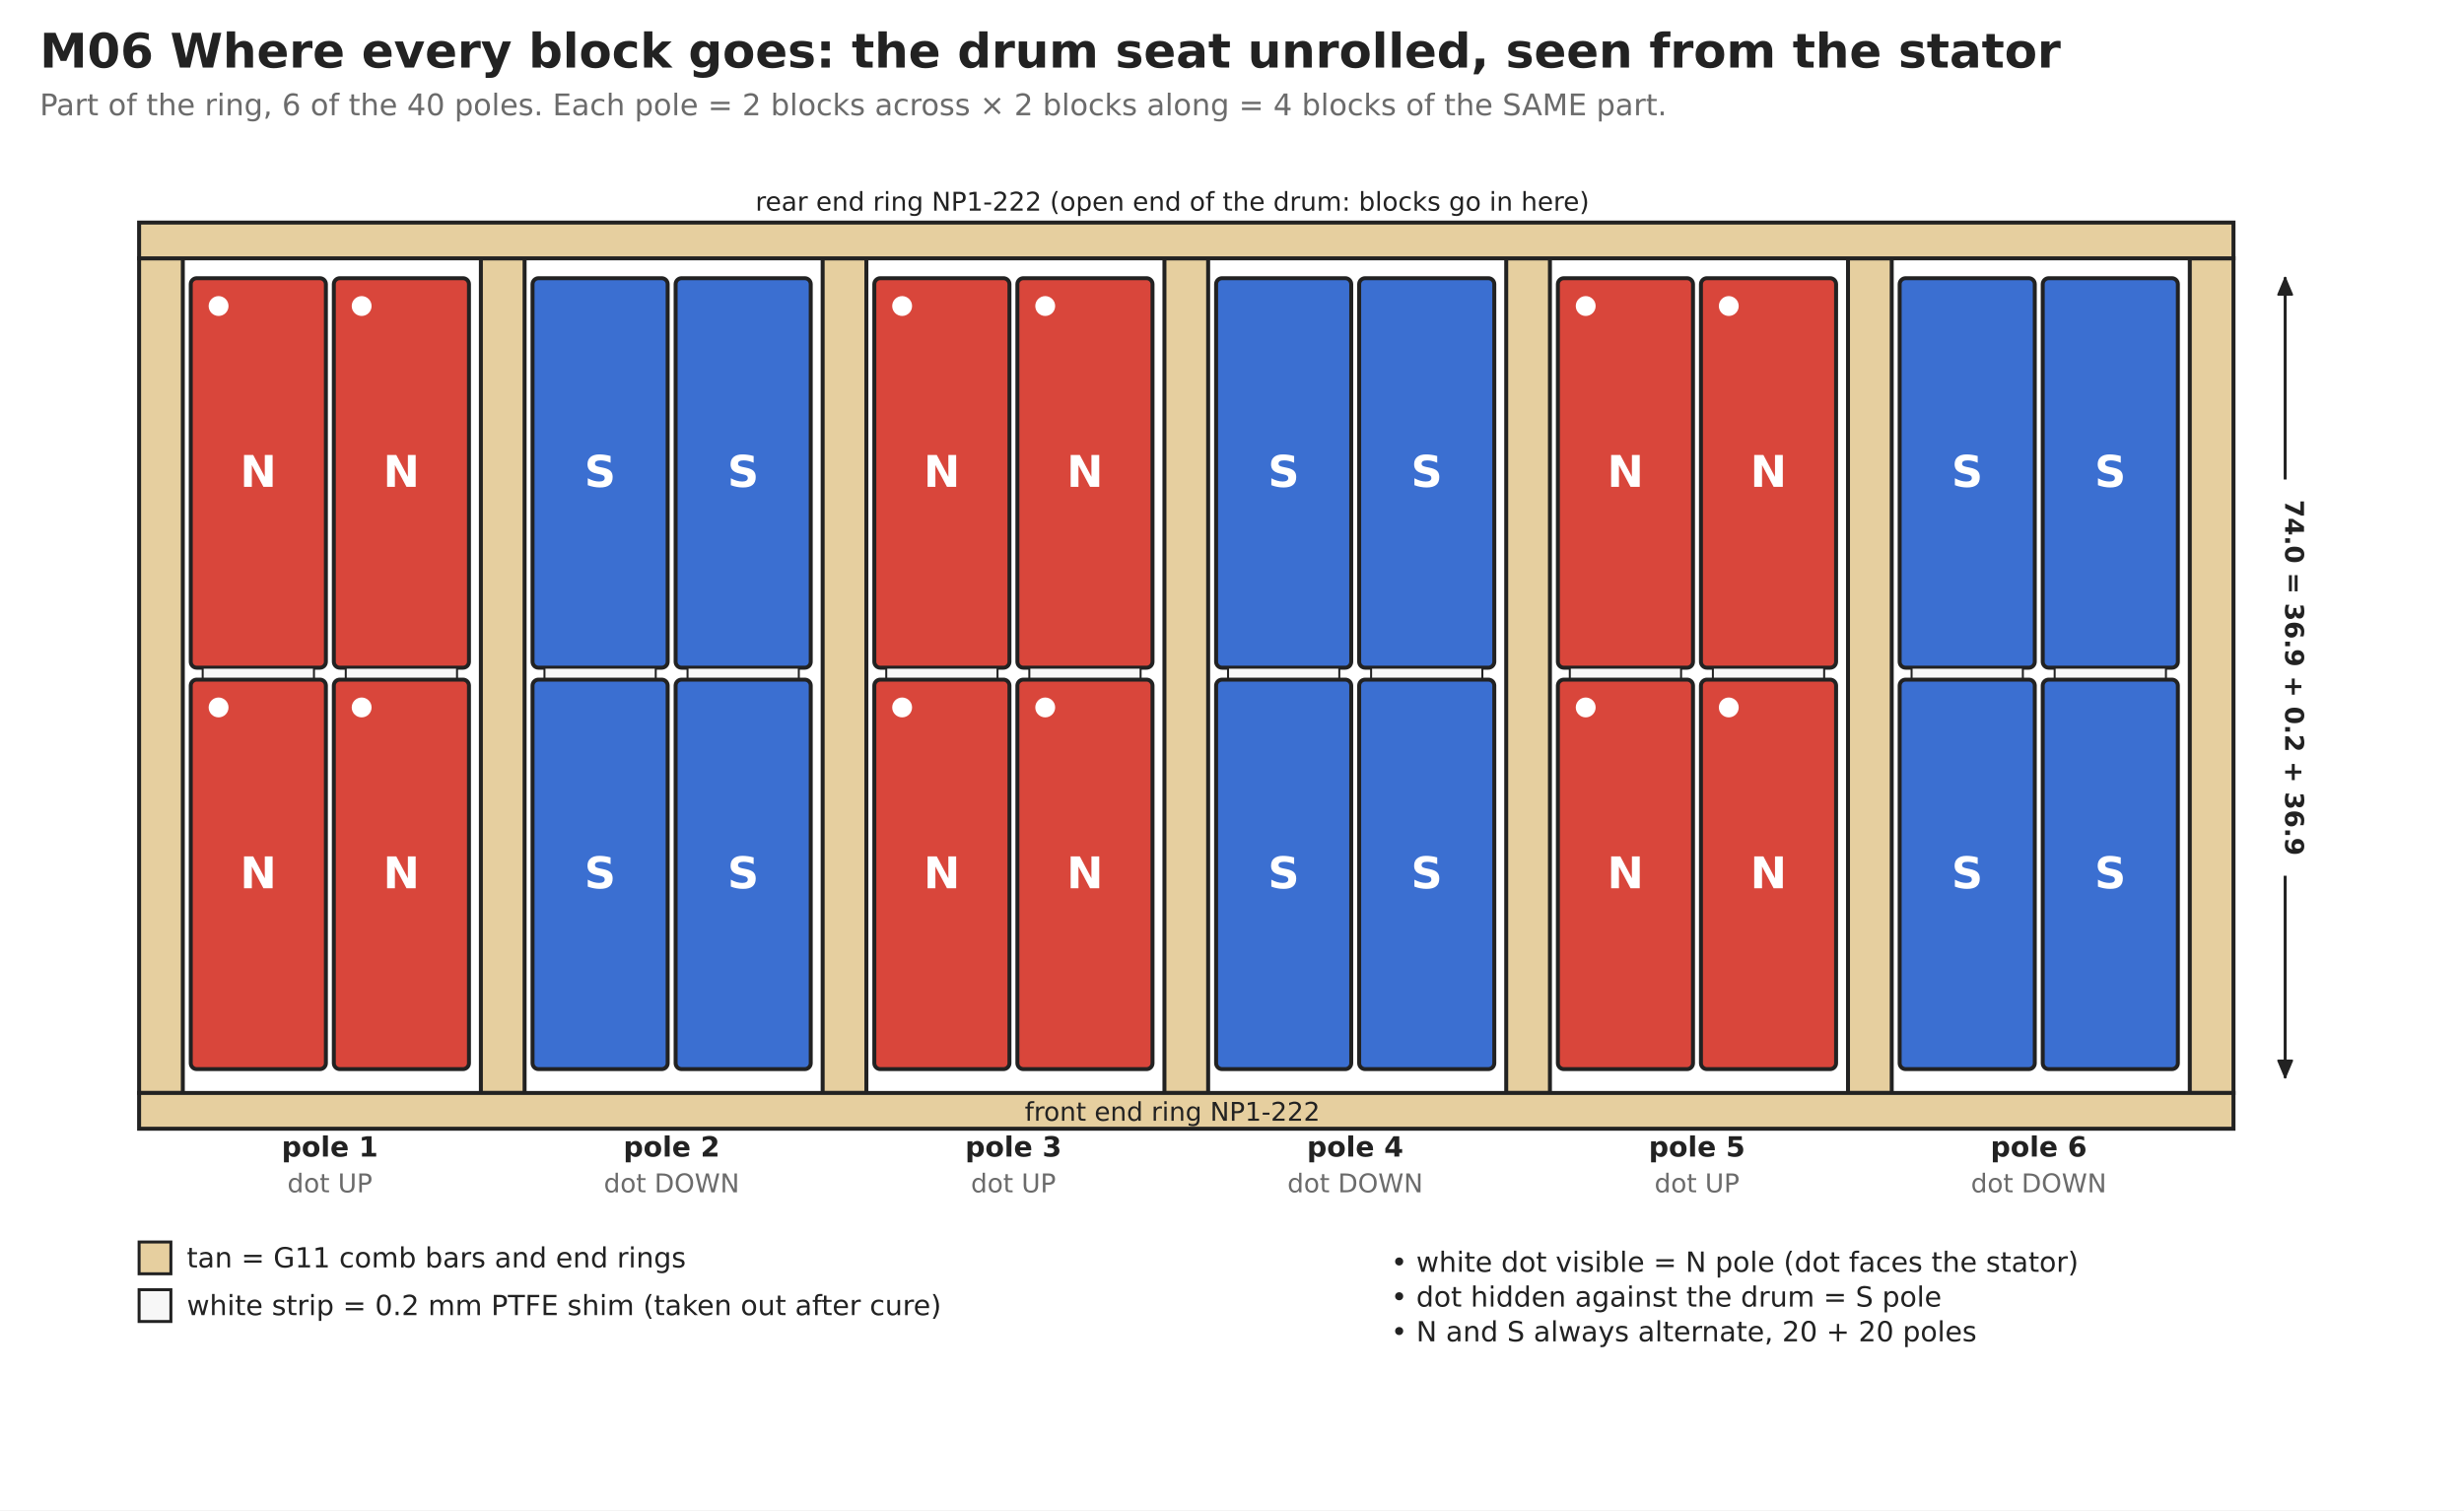
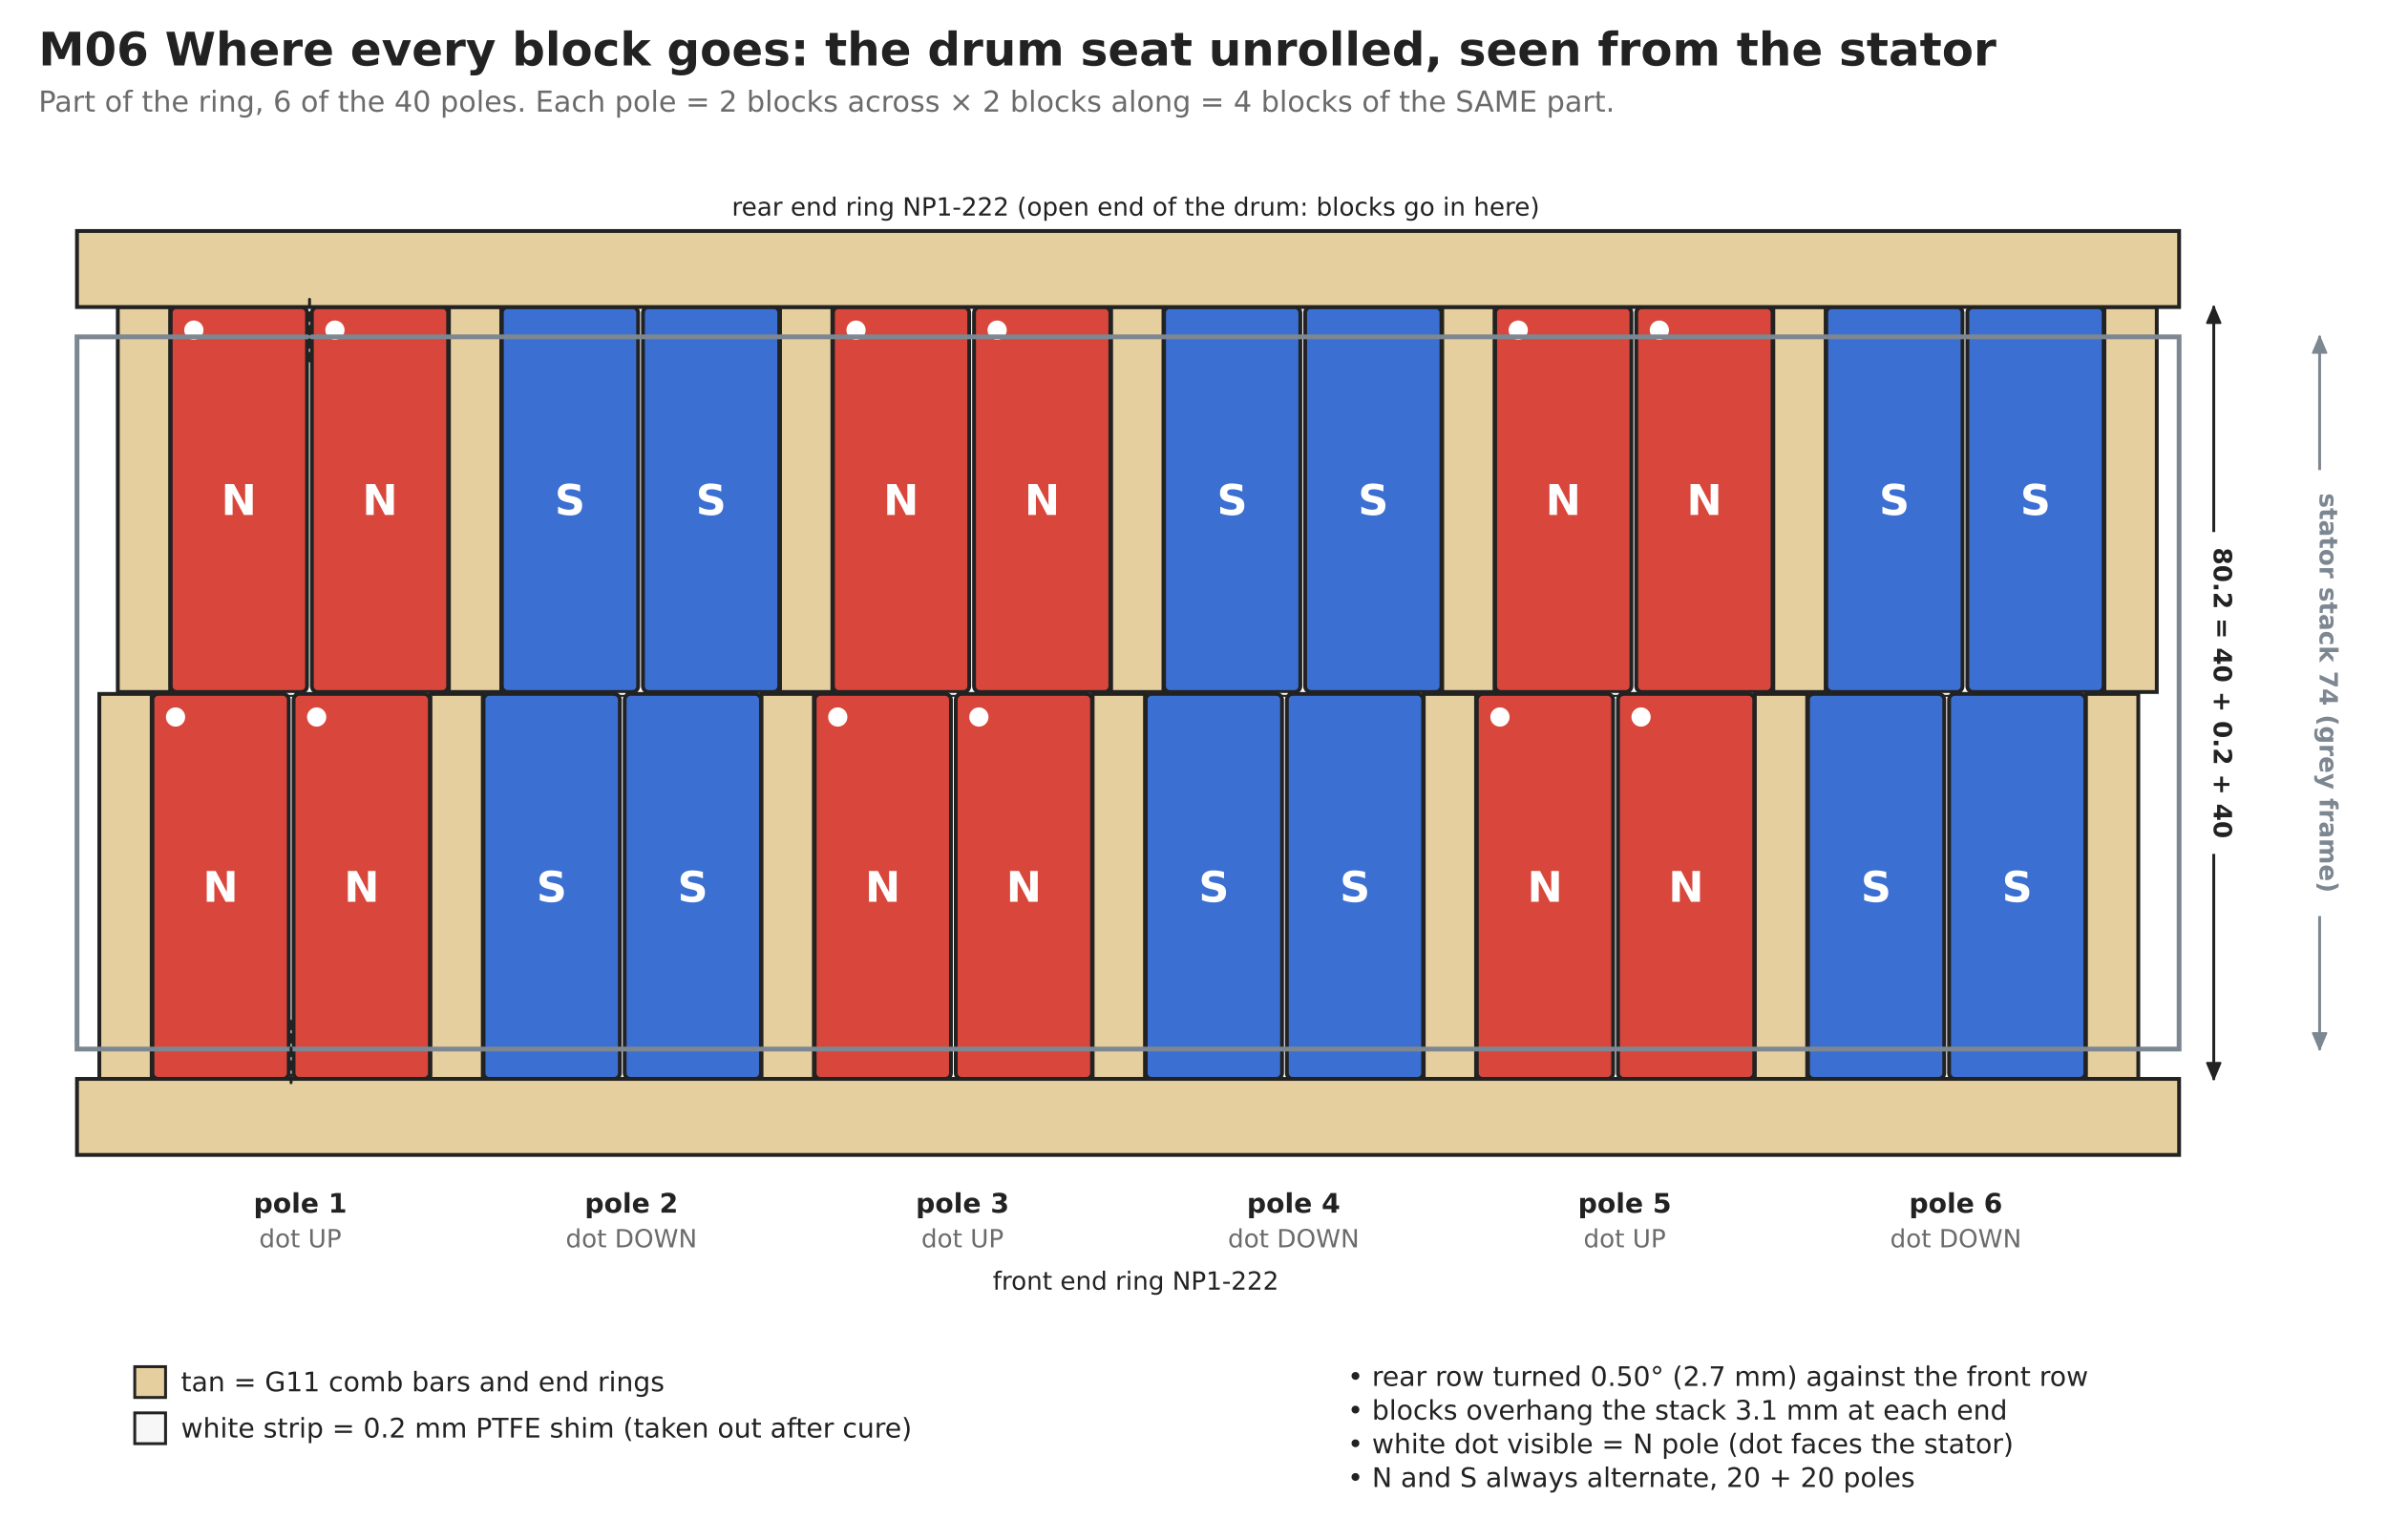
- <svg xmlns="http://www.w3.org/2000/svg" viewBox="0 0 1240 760" width="1240" height="760">
+ <svg xmlns="http://www.w3.org/2000/svg" viewBox="0 0 1240 800" width="1240" height="800">
  <rect width="100%" height="100%" fill="white" />
  <text x="20.0" y="34.0" font-family="DejaVu Sans, Arial, Helvetica, sans-serif" font-size="24" text-anchor="start" font-weight="bold" fill="#222222">M06  Where every block goes: the drum seat unrolled, seen from the stator</text>
  <text x="20.0" y="58.0" font-family="DejaVu Sans, Arial, Helvetica, sans-serif" font-size="15" text-anchor="start" font-weight="normal" fill="#6b6b6b">Part of the ring, 6 of the 40 poles. Each pole = 2 blocks across × 2 blocks along = 4 blocks of the SAME part.</text>
-   <rect x="70.0" y="130.0" width="22.0" height="420.0" rx="0" fill="#e6cf9f" stroke="#222222" stroke-width="2" fill-opacity="1" />
-   <rect x="96.0" y="140.0" width="68.0" height="196.0" rx="3" fill="#d9463b" stroke="#222222" stroke-width="2" fill-opacity="1" />
-   <text x="130.0" y="245.0" font-family="DejaVu Sans, Arial, Helvetica, sans-serif" font-size="22" text-anchor="middle" font-weight="bold" fill="white">N</text>
-   <circle cx="110.0" cy="154.0" r="5.0" fill="white" stroke="none" stroke-width="2" />
-   <rect x="102.0" y="336.0" width="56.0" height="6.0" rx="0" fill="#f7f7f7" stroke="#222222" stroke-width="1" fill-opacity="1" />
-   <rect x="96.0" y="342.0" width="68.0" height="196.0" rx="3" fill="#d9463b" stroke="#222222" stroke-width="2" fill-opacity="1" />
-   <text x="130.0" y="447.0" font-family="DejaVu Sans, Arial, Helvetica, sans-serif" font-size="22" text-anchor="middle" font-weight="bold" fill="white">N</text>
-   <circle cx="110.0" cy="356.0" r="5.0" fill="white" stroke="none" stroke-width="2" />
-   <rect x="168.0" y="140.0" width="68.0" height="196.0" rx="3" fill="#d9463b" stroke="#222222" stroke-width="2" fill-opacity="1" />
-   <text x="202.0" y="245.0" font-family="DejaVu Sans, Arial, Helvetica, sans-serif" font-size="22" text-anchor="middle" font-weight="bold" fill="white">N</text>
-   <circle cx="182.0" cy="154.0" r="5.0" fill="white" stroke="none" stroke-width="2" />
-   <rect x="174.0" y="336.0" width="56.0" height="6.0" rx="0" fill="#f7f7f7" stroke="#222222" stroke-width="1" fill-opacity="1" />
-   <rect x="168.0" y="342.0" width="68.0" height="196.0" rx="3" fill="#d9463b" stroke="#222222" stroke-width="2" fill-opacity="1" />
-   <text x="202.0" y="447.0" font-family="DejaVu Sans, Arial, Helvetica, sans-serif" font-size="22" text-anchor="middle" font-weight="bold" fill="white">N</text>
-   <circle cx="182.0" cy="356.0" r="5.0" fill="white" stroke="none" stroke-width="2" />
-   <text x="166.0" y="582.0" font-family="DejaVu Sans, Arial, Helvetica, sans-serif" font-size="14" text-anchor="middle" font-weight="bold" fill="#222222">pole 1</text>
-   <text x="166.0" y="600.0" font-family="DejaVu Sans, Arial, Helvetica, sans-serif" font-size="13" text-anchor="middle" font-weight="normal" fill="#6b6b6b">dot UP</text>
-   <rect x="242.0" y="130.0" width="22.0" height="420.0" rx="0" fill="#e6cf9f" stroke="#222222" stroke-width="2" fill-opacity="1" />
-   <rect x="268.0" y="140.0" width="68.0" height="196.0" rx="3" fill="#3b6fd1" stroke="#222222" stroke-width="2" fill-opacity="1" />
-   <text x="302.0" y="245.0" font-family="DejaVu Sans, Arial, Helvetica, sans-serif" font-size="22" text-anchor="middle" font-weight="bold" fill="white">S</text>
-   <rect x="274.0" y="336.0" width="56.0" height="6.0" rx="0" fill="#f7f7f7" stroke="#222222" stroke-width="1" fill-opacity="1" />
-   <rect x="268.0" y="342.0" width="68.0" height="196.0" rx="3" fill="#3b6fd1" stroke="#222222" stroke-width="2" fill-opacity="1" />
-   <text x="302.0" y="447.0" font-family="DejaVu Sans, Arial, Helvetica, sans-serif" font-size="22" text-anchor="middle" font-weight="bold" fill="white">S</text>
-   <rect x="340.0" y="140.0" width="68.0" height="196.0" rx="3" fill="#3b6fd1" stroke="#222222" stroke-width="2" fill-opacity="1" />
-   <text x="374.0" y="245.0" font-family="DejaVu Sans, Arial, Helvetica, sans-serif" font-size="22" text-anchor="middle" font-weight="bold" fill="white">S</text>
-   <rect x="346.0" y="336.0" width="56.0" height="6.0" rx="0" fill="#f7f7f7" stroke="#222222" stroke-width="1" fill-opacity="1" />
-   <rect x="340.0" y="342.0" width="68.0" height="196.0" rx="3" fill="#3b6fd1" stroke="#222222" stroke-width="2" fill-opacity="1" />
-   <text x="374.0" y="447.0" font-family="DejaVu Sans, Arial, Helvetica, sans-serif" font-size="22" text-anchor="middle" font-weight="bold" fill="white">S</text>
-   <text x="338.0" y="582.0" font-family="DejaVu Sans, Arial, Helvetica, sans-serif" font-size="14" text-anchor="middle" font-weight="bold" fill="#222222">pole 2</text>
-   <text x="338.0" y="600.0" font-family="DejaVu Sans, Arial, Helvetica, sans-serif" font-size="13" text-anchor="middle" font-weight="normal" fill="#6b6b6b">dot DOWN</text>
-   <rect x="414.0" y="130.0" width="22.0" height="420.0" rx="0" fill="#e6cf9f" stroke="#222222" stroke-width="2" fill-opacity="1" />
-   <rect x="440.0" y="140.0" width="68.0" height="196.0" rx="3" fill="#d9463b" stroke="#222222" stroke-width="2" fill-opacity="1" />
-   <text x="474.0" y="245.0" font-family="DejaVu Sans, Arial, Helvetica, sans-serif" font-size="22" text-anchor="middle" font-weight="bold" fill="white">N</text>
-   <circle cx="454.0" cy="154.0" r="5.0" fill="white" stroke="none" stroke-width="2" />
-   <rect x="446.0" y="336.0" width="56.0" height="6.0" rx="0" fill="#f7f7f7" stroke="#222222" stroke-width="1" fill-opacity="1" />
-   <rect x="440.0" y="342.0" width="68.0" height="196.0" rx="3" fill="#d9463b" stroke="#222222" stroke-width="2" fill-opacity="1" />
-   <text x="474.0" y="447.0" font-family="DejaVu Sans, Arial, Helvetica, sans-serif" font-size="22" text-anchor="middle" font-weight="bold" fill="white">N</text>
-   <circle cx="454.0" cy="356.0" r="5.0" fill="white" stroke="none" stroke-width="2" />
-   <rect x="512.0" y="140.0" width="68.0" height="196.0" rx="3" fill="#d9463b" stroke="#222222" stroke-width="2" fill-opacity="1" />
-   <text x="546.0" y="245.0" font-family="DejaVu Sans, Arial, Helvetica, sans-serif" font-size="22" text-anchor="middle" font-weight="bold" fill="white">N</text>
-   <circle cx="526.0" cy="154.0" r="5.0" fill="white" stroke="none" stroke-width="2" />
-   <rect x="518.0" y="336.0" width="56.0" height="6.0" rx="0" fill="#f7f7f7" stroke="#222222" stroke-width="1" fill-opacity="1" />
-   <rect x="512.0" y="342.0" width="68.0" height="196.0" rx="3" fill="#d9463b" stroke="#222222" stroke-width="2" fill-opacity="1" />
-   <text x="546.0" y="447.0" font-family="DejaVu Sans, Arial, Helvetica, sans-serif" font-size="22" text-anchor="middle" font-weight="bold" fill="white">N</text>
-   <circle cx="526.0" cy="356.0" r="5.0" fill="white" stroke="none" stroke-width="2" />
-   <text x="510.0" y="582.0" font-family="DejaVu Sans, Arial, Helvetica, sans-serif" font-size="14" text-anchor="middle" font-weight="bold" fill="#222222">pole 3</text>
-   <text x="510.0" y="600.0" font-family="DejaVu Sans, Arial, Helvetica, sans-serif" font-size="13" text-anchor="middle" font-weight="normal" fill="#6b6b6b">dot UP</text>
-   <rect x="586.0" y="130.0" width="22.0" height="420.0" rx="0" fill="#e6cf9f" stroke="#222222" stroke-width="2" fill-opacity="1" />
-   <rect x="612.0" y="140.0" width="68.0" height="196.0" rx="3" fill="#3b6fd1" stroke="#222222" stroke-width="2" fill-opacity="1" />
-   <text x="646.0" y="245.0" font-family="DejaVu Sans, Arial, Helvetica, sans-serif" font-size="22" text-anchor="middle" font-weight="bold" fill="white">S</text>
-   <rect x="618.0" y="336.0" width="56.0" height="6.0" rx="0" fill="#f7f7f7" stroke="#222222" stroke-width="1" fill-opacity="1" />
-   <rect x="612.0" y="342.0" width="68.0" height="196.0" rx="3" fill="#3b6fd1" stroke="#222222" stroke-width="2" fill-opacity="1" />
-   <text x="646.0" y="447.0" font-family="DejaVu Sans, Arial, Helvetica, sans-serif" font-size="22" text-anchor="middle" font-weight="bold" fill="white">S</text>
-   <rect x="684.0" y="140.0" width="68.0" height="196.0" rx="3" fill="#3b6fd1" stroke="#222222" stroke-width="2" fill-opacity="1" />
-   <text x="718.0" y="245.0" font-family="DejaVu Sans, Arial, Helvetica, sans-serif" font-size="22" text-anchor="middle" font-weight="bold" fill="white">S</text>
-   <rect x="690.0" y="336.0" width="56.0" height="6.0" rx="0" fill="#f7f7f7" stroke="#222222" stroke-width="1" fill-opacity="1" />
-   <rect x="684.0" y="342.0" width="68.0" height="196.0" rx="3" fill="#3b6fd1" stroke="#222222" stroke-width="2" fill-opacity="1" />
-   <text x="718.0" y="447.0" font-family="DejaVu Sans, Arial, Helvetica, sans-serif" font-size="22" text-anchor="middle" font-weight="bold" fill="white">S</text>
-   <text x="682.0" y="582.0" font-family="DejaVu Sans, Arial, Helvetica, sans-serif" font-size="14" text-anchor="middle" font-weight="bold" fill="#222222">pole 4</text>
-   <text x="682.0" y="600.0" font-family="DejaVu Sans, Arial, Helvetica, sans-serif" font-size="13" text-anchor="middle" font-weight="normal" fill="#6b6b6b">dot DOWN</text>
-   <rect x="758.0" y="130.0" width="22.0" height="420.0" rx="0" fill="#e6cf9f" stroke="#222222" stroke-width="2" fill-opacity="1" />
-   <rect x="784.0" y="140.0" width="68.0" height="196.0" rx="3" fill="#d9463b" stroke="#222222" stroke-width="2" fill-opacity="1" />
-   <text x="818.0" y="245.0" font-family="DejaVu Sans, Arial, Helvetica, sans-serif" font-size="22" text-anchor="middle" font-weight="bold" fill="white">N</text>
-   <circle cx="798.0" cy="154.0" r="5.0" fill="white" stroke="none" stroke-width="2" />
-   <rect x="790.0" y="336.0" width="56.0" height="6.0" rx="0" fill="#f7f7f7" stroke="#222222" stroke-width="1" fill-opacity="1" />
-   <rect x="784.0" y="342.0" width="68.0" height="196.0" rx="3" fill="#d9463b" stroke="#222222" stroke-width="2" fill-opacity="1" />
-   <text x="818.0" y="447.0" font-family="DejaVu Sans, Arial, Helvetica, sans-serif" font-size="22" text-anchor="middle" font-weight="bold" fill="white">N</text>
-   <circle cx="798.0" cy="356.0" r="5.0" fill="white" stroke="none" stroke-width="2" />
-   <rect x="856.0" y="140.0" width="68.0" height="196.0" rx="3" fill="#d9463b" stroke="#222222" stroke-width="2" fill-opacity="1" />
-   <text x="890.0" y="245.0" font-family="DejaVu Sans, Arial, Helvetica, sans-serif" font-size="22" text-anchor="middle" font-weight="bold" fill="white">N</text>
-   <circle cx="870.0" cy="154.0" r="5.0" fill="white" stroke="none" stroke-width="2" />
-   <rect x="862.0" y="336.0" width="56.0" height="6.0" rx="0" fill="#f7f7f7" stroke="#222222" stroke-width="1" fill-opacity="1" />
-   <rect x="856.0" y="342.0" width="68.0" height="196.0" rx="3" fill="#d9463b" stroke="#222222" stroke-width="2" fill-opacity="1" />
-   <text x="890.0" y="447.0" font-family="DejaVu Sans, Arial, Helvetica, sans-serif" font-size="22" text-anchor="middle" font-weight="bold" fill="white">N</text>
-   <circle cx="870.0" cy="356.0" r="5.0" fill="white" stroke="none" stroke-width="2" />
-   <text x="854.0" y="582.0" font-family="DejaVu Sans, Arial, Helvetica, sans-serif" font-size="14" text-anchor="middle" font-weight="bold" fill="#222222">pole 5</text>
-   <text x="854.0" y="600.0" font-family="DejaVu Sans, Arial, Helvetica, sans-serif" font-size="13" text-anchor="middle" font-weight="normal" fill="#6b6b6b">dot UP</text>
-   <rect x="930.0" y="130.0" width="22.0" height="420.0" rx="0" fill="#e6cf9f" stroke="#222222" stroke-width="2" fill-opacity="1" />
-   <rect x="956.0" y="140.0" width="68.0" height="196.0" rx="3" fill="#3b6fd1" stroke="#222222" stroke-width="2" fill-opacity="1" />
-   <text x="990.0" y="245.0" font-family="DejaVu Sans, Arial, Helvetica, sans-serif" font-size="22" text-anchor="middle" font-weight="bold" fill="white">S</text>
-   <rect x="962.0" y="336.0" width="56.0" height="6.0" rx="0" fill="#f7f7f7" stroke="#222222" stroke-width="1" fill-opacity="1" />
-   <rect x="956.0" y="342.0" width="68.0" height="196.0" rx="3" fill="#3b6fd1" stroke="#222222" stroke-width="2" fill-opacity="1" />
-   <text x="990.0" y="447.0" font-family="DejaVu Sans, Arial, Helvetica, sans-serif" font-size="22" text-anchor="middle" font-weight="bold" fill="white">S</text>
-   <rect x="1028.0" y="140.0" width="68.0" height="196.0" rx="3" fill="#3b6fd1" stroke="#222222" stroke-width="2" fill-opacity="1" />
-   <text x="1062.0" y="245.0" font-family="DejaVu Sans, Arial, Helvetica, sans-serif" font-size="22" text-anchor="middle" font-weight="bold" fill="white">S</text>
-   <rect x="1034.0" y="336.0" width="56.0" height="6.0" rx="0" fill="#f7f7f7" stroke="#222222" stroke-width="1" fill-opacity="1" />
-   <rect x="1028.0" y="342.0" width="68.0" height="196.0" rx="3" fill="#3b6fd1" stroke="#222222" stroke-width="2" fill-opacity="1" />
-   <text x="1062.0" y="447.0" font-family="DejaVu Sans, Arial, Helvetica, sans-serif" font-size="22" text-anchor="middle" font-weight="bold" fill="white">S</text>
-   <text x="1026.0" y="582.0" font-family="DejaVu Sans, Arial, Helvetica, sans-serif" font-size="14" text-anchor="middle" font-weight="bold" fill="#222222">pole 6</text>
-   <text x="1026.0" y="600.0" font-family="DejaVu Sans, Arial, Helvetica, sans-serif" font-size="13" text-anchor="middle" font-weight="normal" fill="#6b6b6b">dot DOWN</text>
-   <rect x="1102.0" y="130.0" width="22.0" height="420.0" rx="0" fill="#e6cf9f" stroke="#222222" stroke-width="2" fill-opacity="1" />
-   <rect x="70.0" y="550.0" width="1054.0" height="18.0" rx="0" fill="#e6cf9f" stroke="#222222" stroke-width="2" fill-opacity="1" />
-   <rect x="70.0" y="112.0" width="1054.0" height="18.0" rx="0" fill="#e6cf9f" stroke="#222222" stroke-width="2" fill-opacity="1" />
-   <text x="590.0" y="106.0" font-family="DejaVu Sans, Arial, Helvetica, sans-serif" font-size="13" text-anchor="middle" font-weight="normal" fill="#222222">rear end ring NP1-222  (open end of the drum: blocks go in here)</text>
-   <text x="590.0" y="564.0" font-family="DejaVu Sans, Arial, Helvetica, sans-serif" font-size="13" text-anchor="middle" font-weight="normal" fill="#222222">front end ring NP1-222</text>
-   <line x1="1150.0" y1="140.0" x2="1150.0" y2="542.0" stroke="#222222" stroke-width="1.5" stroke-linecap="round" />
-   <polygon points="1150.0,140.0 1153.5,148.3 1146.5,148.3" fill="#222222" stroke="#222222" stroke-width="1" stroke-linejoin="round" fill-opacity="1" />
-   <polygon points="1150.0,542.0 1146.5,533.7 1153.5,533.7" fill="#222222" stroke="#222222" stroke-width="1" stroke-linejoin="round" fill-opacity="1" />
-   <g transform="translate(1150.0,341.0) rotate(90.0)">
-     <rect x="-99.7" y="-11.0" width="199.4" height="14.9" rx="0" fill="white" stroke="none" stroke-width="0" fill-opacity="1" />
-     <text x="0.0" y="0.0" font-family="DejaVu Sans, Arial, Helvetica, sans-serif" font-size="13" text-anchor="middle" font-weight="bold" fill="#222222">74.0 = 36.9 + 0.2 + 36.9</text>
+   <rect x="61.2" y="159.5" width="27.2" height="200.0" rx="0" fill="#e6cf9f" stroke="#222222" stroke-width="2" fill-opacity="1" />
+   <rect x="233.2" y="159.5" width="27.2" height="200.0" rx="0" fill="#e6cf9f" stroke="#222222" stroke-width="2" fill-opacity="1" />
+   <rect x="405.2" y="159.5" width="27.2" height="200.0" rx="0" fill="#e6cf9f" stroke="#222222" stroke-width="2" fill-opacity="1" />
+   <rect x="577.2" y="159.5" width="27.2" height="200.0" rx="0" fill="#e6cf9f" stroke="#222222" stroke-width="2" fill-opacity="1" />
+   <rect x="749.2" y="159.5" width="27.2" height="200.0" rx="0" fill="#e6cf9f" stroke="#222222" stroke-width="2" fill-opacity="1" />
+   <rect x="921.2" y="159.5" width="27.2" height="200.0" rx="0" fill="#e6cf9f" stroke="#222222" stroke-width="2" fill-opacity="1" />
+   <rect x="1093.2" y="159.5" width="27.2" height="200.0" rx="0" fill="#e6cf9f" stroke="#222222" stroke-width="2" fill-opacity="1" />
+   <rect x="88.7" y="159.5" width="70.8" height="200.0" rx="3" fill="#d9463b" stroke="#222222" stroke-width="2" fill-opacity="1" />
+   <text x="124.1" y="267.5" font-family="DejaVu Sans, Arial, Helvetica, sans-serif" font-size="22" text-anchor="middle" font-weight="bold" fill="white">N</text>
+   <circle cx="100.7" cy="171.5" r="5.0" fill="white" stroke="none" stroke-width="2" />
+   <rect x="94.7" y="359.5" width="58.8" height="2.0" rx="0" fill="#f7f7f7" stroke="#222222" stroke-width="1" fill-opacity="1" />
+   <rect x="162.0" y="159.5" width="70.8" height="200.0" rx="3" fill="#d9463b" stroke="#222222" stroke-width="2" fill-opacity="1" />
+   <text x="197.4" y="267.5" font-family="DejaVu Sans, Arial, Helvetica, sans-serif" font-size="22" text-anchor="middle" font-weight="bold" fill="white">N</text>
+   <circle cx="174.0" cy="171.5" r="5.0" fill="white" stroke="none" stroke-width="2" />
+   <rect x="168.0" y="359.5" width="58.8" height="2.0" rx="0" fill="#f7f7f7" stroke="#222222" stroke-width="1" fill-opacity="1" />
+   <rect x="260.7" y="159.5" width="70.8" height="200.0" rx="3" fill="#3b6fd1" stroke="#222222" stroke-width="2" fill-opacity="1" />
+   <text x="296.1" y="267.5" font-family="DejaVu Sans, Arial, Helvetica, sans-serif" font-size="22" text-anchor="middle" font-weight="bold" fill="white">S</text>
+   <rect x="266.7" y="359.5" width="58.8" height="2.0" rx="0" fill="#f7f7f7" stroke="#222222" stroke-width="1" fill-opacity="1" />
+   <rect x="334.0" y="159.5" width="70.8" height="200.0" rx="3" fill="#3b6fd1" stroke="#222222" stroke-width="2" fill-opacity="1" />
+   <text x="369.4" y="267.5" font-family="DejaVu Sans, Arial, Helvetica, sans-serif" font-size="22" text-anchor="middle" font-weight="bold" fill="white">S</text>
+   <rect x="340.0" y="359.5" width="58.8" height="2.0" rx="0" fill="#f7f7f7" stroke="#222222" stroke-width="1" fill-opacity="1" />
+   <rect x="432.7" y="159.5" width="70.8" height="200.0" rx="3" fill="#d9463b" stroke="#222222" stroke-width="2" fill-opacity="1" />
+   <text x="468.1" y="267.5" font-family="DejaVu Sans, Arial, Helvetica, sans-serif" font-size="22" text-anchor="middle" font-weight="bold" fill="white">N</text>
+   <circle cx="444.7" cy="171.5" r="5.0" fill="white" stroke="none" stroke-width="2" />
+   <rect x="438.7" y="359.5" width="58.8" height="2.0" rx="0" fill="#f7f7f7" stroke="#222222" stroke-width="1" fill-opacity="1" />
+   <rect x="506.0" y="159.5" width="70.8" height="200.0" rx="3" fill="#d9463b" stroke="#222222" stroke-width="2" fill-opacity="1" />
+   <text x="541.4" y="267.5" font-family="DejaVu Sans, Arial, Helvetica, sans-serif" font-size="22" text-anchor="middle" font-weight="bold" fill="white">N</text>
+   <circle cx="518.0" cy="171.5" r="5.0" fill="white" stroke="none" stroke-width="2" />
+   <rect x="512.0" y="359.5" width="58.8" height="2.0" rx="0" fill="#f7f7f7" stroke="#222222" stroke-width="1" fill-opacity="1" />
+   <rect x="604.7" y="159.5" width="70.8" height="200.0" rx="3" fill="#3b6fd1" stroke="#222222" stroke-width="2" fill-opacity="1" />
+   <text x="640.1" y="267.5" font-family="DejaVu Sans, Arial, Helvetica, sans-serif" font-size="22" text-anchor="middle" font-weight="bold" fill="white">S</text>
+   <rect x="610.7" y="359.5" width="58.8" height="2.0" rx="0" fill="#f7f7f7" stroke="#222222" stroke-width="1" fill-opacity="1" />
+   <rect x="678.0" y="159.5" width="70.8" height="200.0" rx="3" fill="#3b6fd1" stroke="#222222" stroke-width="2" fill-opacity="1" />
+   <text x="713.4" y="267.5" font-family="DejaVu Sans, Arial, Helvetica, sans-serif" font-size="22" text-anchor="middle" font-weight="bold" fill="white">S</text>
+   <rect x="684.0" y="359.5" width="58.8" height="2.0" rx="0" fill="#f7f7f7" stroke="#222222" stroke-width="1" fill-opacity="1" />
+   <rect x="776.7" y="159.5" width="70.8" height="200.0" rx="3" fill="#d9463b" stroke="#222222" stroke-width="2" fill-opacity="1" />
+   <text x="812.1" y="267.5" font-family="DejaVu Sans, Arial, Helvetica, sans-serif" font-size="22" text-anchor="middle" font-weight="bold" fill="white">N</text>
+   <circle cx="788.7" cy="171.5" r="5.0" fill="white" stroke="none" stroke-width="2" />
+   <rect x="782.7" y="359.5" width="58.8" height="2.0" rx="0" fill="#f7f7f7" stroke="#222222" stroke-width="1" fill-opacity="1" />
+   <rect x="850.0" y="159.5" width="70.8" height="200.0" rx="3" fill="#d9463b" stroke="#222222" stroke-width="2" fill-opacity="1" />
+   <text x="885.4" y="267.5" font-family="DejaVu Sans, Arial, Helvetica, sans-serif" font-size="22" text-anchor="middle" font-weight="bold" fill="white">N</text>
+   <circle cx="862.0" cy="171.5" r="5.0" fill="white" stroke="none" stroke-width="2" />
+   <rect x="856.0" y="359.5" width="58.8" height="2.0" rx="0" fill="#f7f7f7" stroke="#222222" stroke-width="1" fill-opacity="1" />
+   <rect x="948.7" y="159.5" width="70.8" height="200.0" rx="3" fill="#3b6fd1" stroke="#222222" stroke-width="2" fill-opacity="1" />
+   <text x="984.1" y="267.5" font-family="DejaVu Sans, Arial, Helvetica, sans-serif" font-size="22" text-anchor="middle" font-weight="bold" fill="white">S</text>
+   <rect x="954.7" y="359.5" width="58.8" height="2.0" rx="0" fill="#f7f7f7" stroke="#222222" stroke-width="1" fill-opacity="1" />
+   <rect x="1022.0" y="159.5" width="70.8" height="200.0" rx="3" fill="#3b6fd1" stroke="#222222" stroke-width="2" fill-opacity="1" />
+   <text x="1057.4" y="267.5" font-family="DejaVu Sans, Arial, Helvetica, sans-serif" font-size="22" text-anchor="middle" font-weight="bold" fill="white">S</text>
+   <rect x="1028.0" y="359.5" width="58.8" height="2.0" rx="0" fill="#f7f7f7" stroke="#222222" stroke-width="1" fill-opacity="1" />
+   <rect x="51.6" y="360.5" width="27.2" height="200.0" rx="0" fill="#e6cf9f" stroke="#222222" stroke-width="2" fill-opacity="1" />
+   <rect x="223.6" y="360.5" width="27.2" height="200.0" rx="0" fill="#e6cf9f" stroke="#222222" stroke-width="2" fill-opacity="1" />
+   <rect x="395.6" y="360.5" width="27.2" height="200.0" rx="0" fill="#e6cf9f" stroke="#222222" stroke-width="2" fill-opacity="1" />
+   <rect x="567.6" y="360.5" width="27.2" height="200.0" rx="0" fill="#e6cf9f" stroke="#222222" stroke-width="2" fill-opacity="1" />
+   <rect x="739.6" y="360.5" width="27.2" height="200.0" rx="0" fill="#e6cf9f" stroke="#222222" stroke-width="2" fill-opacity="1" />
+   <rect x="911.6" y="360.5" width="27.2" height="200.0" rx="0" fill="#e6cf9f" stroke="#222222" stroke-width="2" fill-opacity="1" />
+   <rect x="1083.6" y="360.5" width="27.2" height="200.0" rx="0" fill="#e6cf9f" stroke="#222222" stroke-width="2" fill-opacity="1" />
+   <rect x="79.2" y="360.5" width="70.8" height="200.0" rx="3" fill="#d9463b" stroke="#222222" stroke-width="2" fill-opacity="1" />
+   <text x="114.6" y="468.5" font-family="DejaVu Sans, Arial, Helvetica, sans-serif" font-size="22" text-anchor="middle" font-weight="bold" fill="white">N</text>
+   <circle cx="91.2" cy="372.5" r="5.0" fill="white" stroke="none" stroke-width="2" />
+   <rect x="152.5" y="360.5" width="70.8" height="200.0" rx="3" fill="#d9463b" stroke="#222222" stroke-width="2" fill-opacity="1" />
+   <text x="187.9" y="468.5" font-family="DejaVu Sans, Arial, Helvetica, sans-serif" font-size="22" text-anchor="middle" font-weight="bold" fill="white">N</text>
+   <circle cx="164.5" cy="372.5" r="5.0" fill="white" stroke="none" stroke-width="2" />
+   <rect x="251.2" y="360.5" width="70.8" height="200.0" rx="3" fill="#3b6fd1" stroke="#222222" stroke-width="2" fill-opacity="1" />
+   <text x="286.6" y="468.5" font-family="DejaVu Sans, Arial, Helvetica, sans-serif" font-size="22" text-anchor="middle" font-weight="bold" fill="white">S</text>
+   <rect x="324.5" y="360.5" width="70.8" height="200.0" rx="3" fill="#3b6fd1" stroke="#222222" stroke-width="2" fill-opacity="1" />
+   <text x="359.9" y="468.5" font-family="DejaVu Sans, Arial, Helvetica, sans-serif" font-size="22" text-anchor="middle" font-weight="bold" fill="white">S</text>
+   <rect x="423.2" y="360.5" width="70.8" height="200.0" rx="3" fill="#d9463b" stroke="#222222" stroke-width="2" fill-opacity="1" />
+   <text x="458.6" y="468.5" font-family="DejaVu Sans, Arial, Helvetica, sans-serif" font-size="22" text-anchor="middle" font-weight="bold" fill="white">N</text>
+   <circle cx="435.2" cy="372.5" r="5.0" fill="white" stroke="none" stroke-width="2" />
+   <rect x="496.5" y="360.5" width="70.8" height="200.0" rx="3" fill="#d9463b" stroke="#222222" stroke-width="2" fill-opacity="1" />
+   <text x="531.9" y="468.5" font-family="DejaVu Sans, Arial, Helvetica, sans-serif" font-size="22" text-anchor="middle" font-weight="bold" fill="white">N</text>
+   <circle cx="508.5" cy="372.5" r="5.0" fill="white" stroke="none" stroke-width="2" />
+   <rect x="595.2" y="360.5" width="70.8" height="200.0" rx="3" fill="#3b6fd1" stroke="#222222" stroke-width="2" fill-opacity="1" />
+   <text x="630.6" y="468.5" font-family="DejaVu Sans, Arial, Helvetica, sans-serif" font-size="22" text-anchor="middle" font-weight="bold" fill="white">S</text>
+   <rect x="668.5" y="360.5" width="70.8" height="200.0" rx="3" fill="#3b6fd1" stroke="#222222" stroke-width="2" fill-opacity="1" />
+   <text x="703.9" y="468.5" font-family="DejaVu Sans, Arial, Helvetica, sans-serif" font-size="22" text-anchor="middle" font-weight="bold" fill="white">S</text>
+   <rect x="767.2" y="360.5" width="70.8" height="200.0" rx="3" fill="#d9463b" stroke="#222222" stroke-width="2" fill-opacity="1" />
+   <text x="802.6" y="468.5" font-family="DejaVu Sans, Arial, Helvetica, sans-serif" font-size="22" text-anchor="middle" font-weight="bold" fill="white">N</text>
+   <circle cx="779.2" cy="372.5" r="5.0" fill="white" stroke="none" stroke-width="2" />
+   <rect x="840.5" y="360.5" width="70.8" height="200.0" rx="3" fill="#d9463b" stroke="#222222" stroke-width="2" fill-opacity="1" />
+   <text x="875.9" y="468.5" font-family="DejaVu Sans, Arial, Helvetica, sans-serif" font-size="22" text-anchor="middle" font-weight="bold" fill="white">N</text>
+   <circle cx="852.5" cy="372.5" r="5.0" fill="white" stroke="none" stroke-width="2" />
+   <rect x="939.2" y="360.5" width="70.8" height="200.0" rx="3" fill="#3b6fd1" stroke="#222222" stroke-width="2" fill-opacity="1" />
+   <text x="974.6" y="468.5" font-family="DejaVu Sans, Arial, Helvetica, sans-serif" font-size="22" text-anchor="middle" font-weight="bold" fill="white">S</text>
+   <rect x="1012.5" y="360.5" width="70.8" height="200.0" rx="3" fill="#3b6fd1" stroke="#222222" stroke-width="2" fill-opacity="1" />
+   <text x="1047.9" y="468.5" font-family="DejaVu Sans, Arial, Helvetica, sans-serif" font-size="22" text-anchor="middle" font-weight="bold" fill="white">S</text>
+   <text x="156.0" y="630.0" font-family="DejaVu Sans, Arial, Helvetica, sans-serif" font-size="14" text-anchor="middle" font-weight="bold" fill="#222222">pole 1</text>
+   <text x="156.0" y="648.0" font-family="DejaVu Sans, Arial, Helvetica, sans-serif" font-size="13" text-anchor="middle" font-weight="normal" fill="#6b6b6b">dot UP</text>
+   <text x="328.0" y="630.0" font-family="DejaVu Sans, Arial, Helvetica, sans-serif" font-size="14" text-anchor="middle" font-weight="bold" fill="#222222">pole 2</text>
+   <text x="328.0" y="648.0" font-family="DejaVu Sans, Arial, Helvetica, sans-serif" font-size="13" text-anchor="middle" font-weight="normal" fill="#6b6b6b">dot DOWN</text>
+   <text x="500.0" y="630.0" font-family="DejaVu Sans, Arial, Helvetica, sans-serif" font-size="14" text-anchor="middle" font-weight="bold" fill="#222222">pole 3</text>
+   <text x="500.0" y="648.0" font-family="DejaVu Sans, Arial, Helvetica, sans-serif" font-size="13" text-anchor="middle" font-weight="normal" fill="#6b6b6b">dot UP</text>
+   <text x="672.0" y="630.0" font-family="DejaVu Sans, Arial, Helvetica, sans-serif" font-size="14" text-anchor="middle" font-weight="bold" fill="#222222">pole 4</text>
+   <text x="672.0" y="648.0" font-family="DejaVu Sans, Arial, Helvetica, sans-serif" font-size="13" text-anchor="middle" font-weight="normal" fill="#6b6b6b">dot DOWN</text>
+   <text x="844.0" y="630.0" font-family="DejaVu Sans, Arial, Helvetica, sans-serif" font-size="14" text-anchor="middle" font-weight="bold" fill="#222222">pole 5</text>
+   <text x="844.0" y="648.0" font-family="DejaVu Sans, Arial, Helvetica, sans-serif" font-size="13" text-anchor="middle" font-weight="normal" fill="#6b6b6b">dot UP</text>
+   <text x="1016.0" y="630.0" font-family="DejaVu Sans, Arial, Helvetica, sans-serif" font-size="14" text-anchor="middle" font-weight="bold" fill="#222222">pole 6</text>
+   <text x="1016.0" y="648.0" font-family="DejaVu Sans, Arial, Helvetica, sans-serif" font-size="13" text-anchor="middle" font-weight="normal" fill="#6b6b6b">dot DOWN</text>
+   <rect x="40.0" y="120.0" width="1092.0" height="39.5" rx="0" fill="#e6cf9f" stroke="#222222" stroke-width="2" fill-opacity="1" />
+   <rect x="40.0" y="560.5" width="1092.0" height="39.5" rx="0" fill="#e6cf9f" stroke="#222222" stroke-width="2" fill-opacity="1" />
+   <text x="590.0" y="112.0" font-family="DejaVu Sans, Arial, Helvetica, sans-serif" font-size="13" text-anchor="middle" font-weight="normal" fill="#222222">rear end ring NP1-222  (open end of the drum: blocks go in here)</text>
+   <text x="590.0" y="670.0" font-family="DejaVu Sans, Arial, Helvetica, sans-serif" font-size="13" text-anchor="middle" font-weight="normal" fill="#222222">front end ring NP1-222</text>
+   <rect x="40.0" y="175.0" width="1092.0" height="370.0" rx="0" fill="none" stroke="#7d8792" stroke-width="2.5" fill-opacity="1" />
+   <line x1="1150.0" y1="159.5" x2="1150.0" y2="560.5" stroke="#222222" stroke-width="1.5" stroke-linecap="round" />
+   <polygon points="1150.0,159.5 1153.5,167.8 1146.5,167.8" fill="#222222" stroke="#222222" stroke-width="1" stroke-linejoin="round" fill-opacity="1" />
+   <polygon points="1150.0,560.5 1146.5,552.2 1153.5,552.2" fill="#222222" stroke="#222222" stroke-width="1" stroke-linejoin="round" fill-opacity="1" />
+   <g transform="translate(1150.0,360.0) rotate(90.0)">
+     <rect x="-83.6" y="-11.0" width="167.2" height="14.9" rx="0" fill="white" stroke="none" stroke-width="0" fill-opacity="1" />
+     <text x="0.0" y="0.0" font-family="DejaVu Sans, Arial, Helvetica, sans-serif" font-size="13" text-anchor="middle" font-weight="bold" fill="#222222">80.2 = 40 + 0.2 + 40</text>
  </g>
-   <rect x="70.0" y="625.0" width="16.0" height="16.0" rx="0" fill="#e6cf9f" stroke="#222222" stroke-width="1.5" fill-opacity="1" />
-   <text x="94.0" y="637.8" font-family="DejaVu Sans, Arial, Helvetica, sans-serif" font-size="14" text-anchor="start" font-weight="normal" fill="#222222">tan = G11 comb bars and end rings</text>
-   <rect x="70.0" y="649.0" width="16.0" height="16.0" rx="0" fill="#f7f7f7" stroke="#222222" stroke-width="1.5" fill-opacity="1" />
-   <text x="94.0" y="661.8" font-family="DejaVu Sans, Arial, Helvetica, sans-serif" font-size="14" text-anchor="start" font-weight="normal" fill="#222222">white strip = 0.2 mm PTFE shim (taken out after cure)</text>
-   <text x="700.0" y="640.0" font-family="DejaVu Sans, Arial, Helvetica, sans-serif" font-size="14" text-anchor="start" font-weight="normal" fill="#222222">• white dot visible = N pole (dot faces the stator)</text>
-   <text x="700.0" y="657.5" font-family="DejaVu Sans, Arial, Helvetica, sans-serif" font-size="14" text-anchor="start" font-weight="normal" fill="#222222">• dot hidden against the drum = S pole</text>
-   <text x="700.0" y="675.0" font-family="DejaVu Sans, Arial, Helvetica, sans-serif" font-size="14" text-anchor="start" font-weight="normal" fill="#222222">• N and S always alternate, 20 + 20 poles</text>
+   <line x1="1205.0" y1="175.0" x2="1205.0" y2="545.0" stroke="#7d8792" stroke-width="1.5" stroke-linecap="round" />
+   <polygon points="1205.0,175.0 1208.5,183.3 1201.5,183.3" fill="#7d8792" stroke="#7d8792" stroke-width="1" stroke-linejoin="round" fill-opacity="1" />
+   <polygon points="1205.0,545.0 1201.5,536.7 1208.5,536.7" fill="#7d8792" stroke="#7d8792" stroke-width="1" stroke-linejoin="round" fill-opacity="1" />
+   <g transform="translate(1205.0,360.0) rotate(90.0)">
+     <rect x="-115.8" y="-11.0" width="231.7" height="14.9" rx="0" fill="white" stroke="none" stroke-width="0" fill-opacity="1" />
+     <text x="0.0" y="0.0" font-family="DejaVu Sans, Arial, Helvetica, sans-serif" font-size="13" text-anchor="middle" font-weight="bold" fill="#7d8792">stator stack 74 (grey frame)</text>
+   </g>
+   <line x1="160.8" y1="155.5" x2="160.8" y2="189.5" stroke="#222222" stroke-width="1.5" stroke-linecap="round" stroke-dasharray="4,3" />
+   <line x1="151.2" y1="530.5" x2="151.2" y2="564.5" stroke="#222222" stroke-width="1.5" stroke-linecap="round" stroke-dasharray="4,3" />
+   <rect x="70.0" y="710.0" width="16.0" height="16.0" rx="0" fill="#e6cf9f" stroke="#222222" stroke-width="1.5" fill-opacity="1" />
+   <text x="94.0" y="722.8" font-family="DejaVu Sans, Arial, Helvetica, sans-serif" font-size="14" text-anchor="start" font-weight="normal" fill="#222222">tan = G11 comb bars and end rings</text>
+   <rect x="70.0" y="734.0" width="16.0" height="16.0" rx="0" fill="#f7f7f7" stroke="#222222" stroke-width="1.5" fill-opacity="1" />
+   <text x="94.0" y="746.8" font-family="DejaVu Sans, Arial, Helvetica, sans-serif" font-size="14" text-anchor="start" font-weight="normal" fill="#222222">white strip = 0.2 mm PTFE shim (taken out after cure)</text>
+   <text x="700.0" y="720.0" font-family="DejaVu Sans, Arial, Helvetica, sans-serif" font-size="14" text-anchor="start" font-weight="normal" fill="#222222">• rear row turned 0.50° (2.7 mm) against the front row</text>
+   <text x="700.0" y="737.5" font-family="DejaVu Sans, Arial, Helvetica, sans-serif" font-size="14" text-anchor="start" font-weight="normal" fill="#222222">• blocks overhang the stack 3.1 mm at each end</text>
+   <text x="700.0" y="755.0" font-family="DejaVu Sans, Arial, Helvetica, sans-serif" font-size="14" text-anchor="start" font-weight="normal" fill="#222222">• white dot visible = N pole (dot faces the stator)</text>
+   <text x="700.0" y="772.5" font-family="DejaVu Sans, Arial, Helvetica, sans-serif" font-size="14" text-anchor="start" font-weight="normal" fill="#222222">• N and S always alternate, 20 + 20 poles</text>
</svg>
